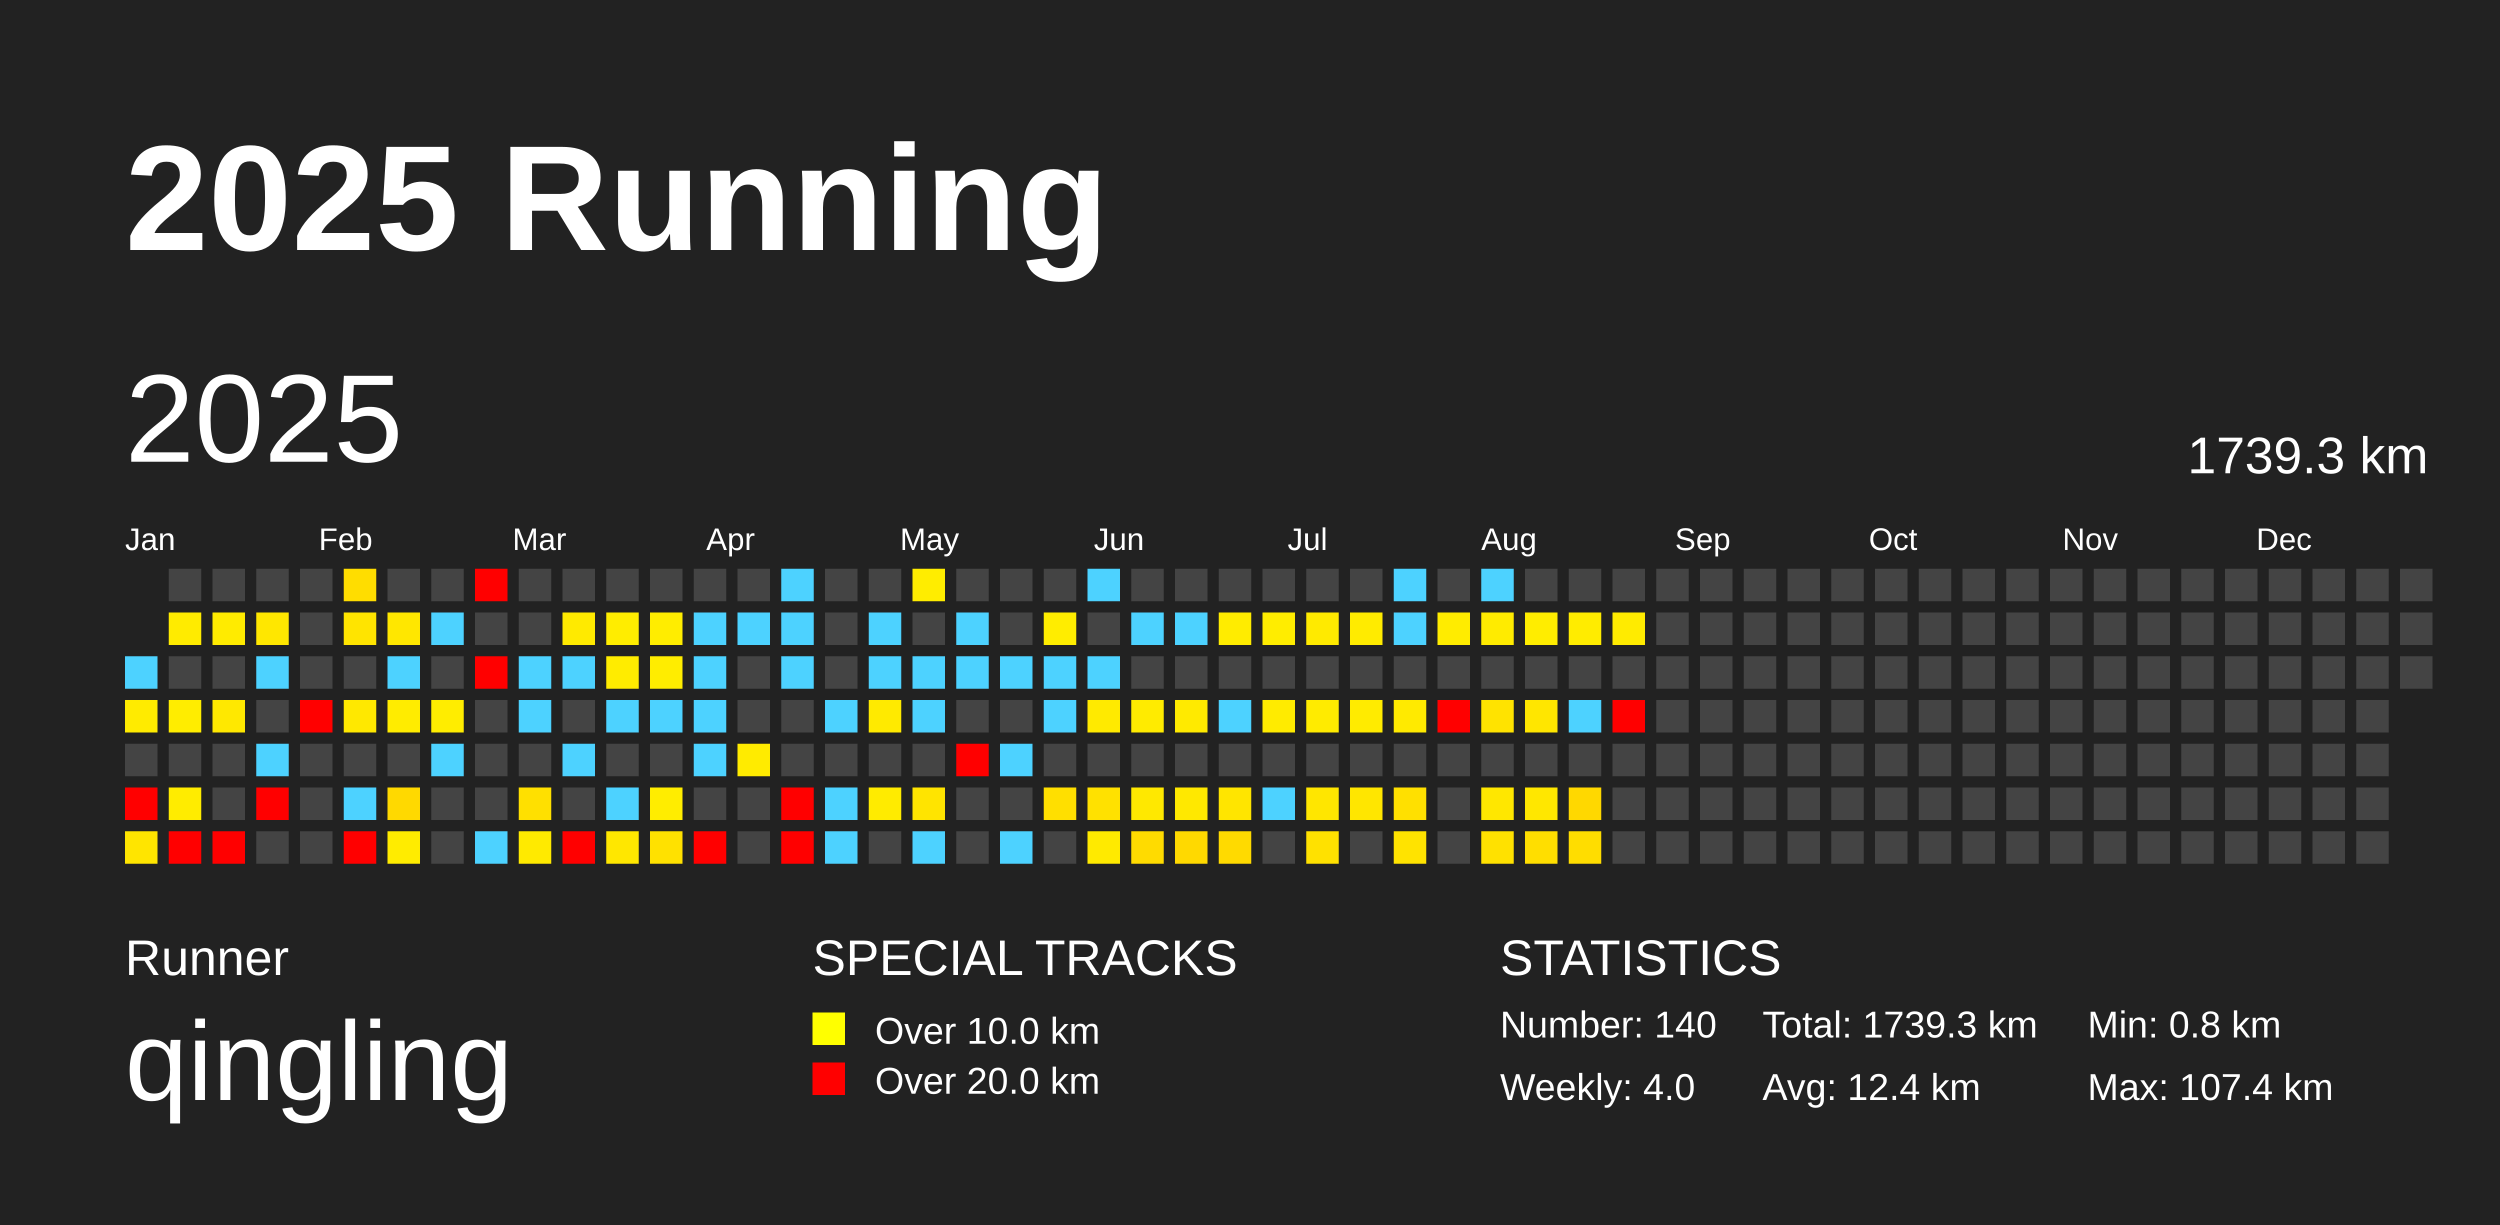
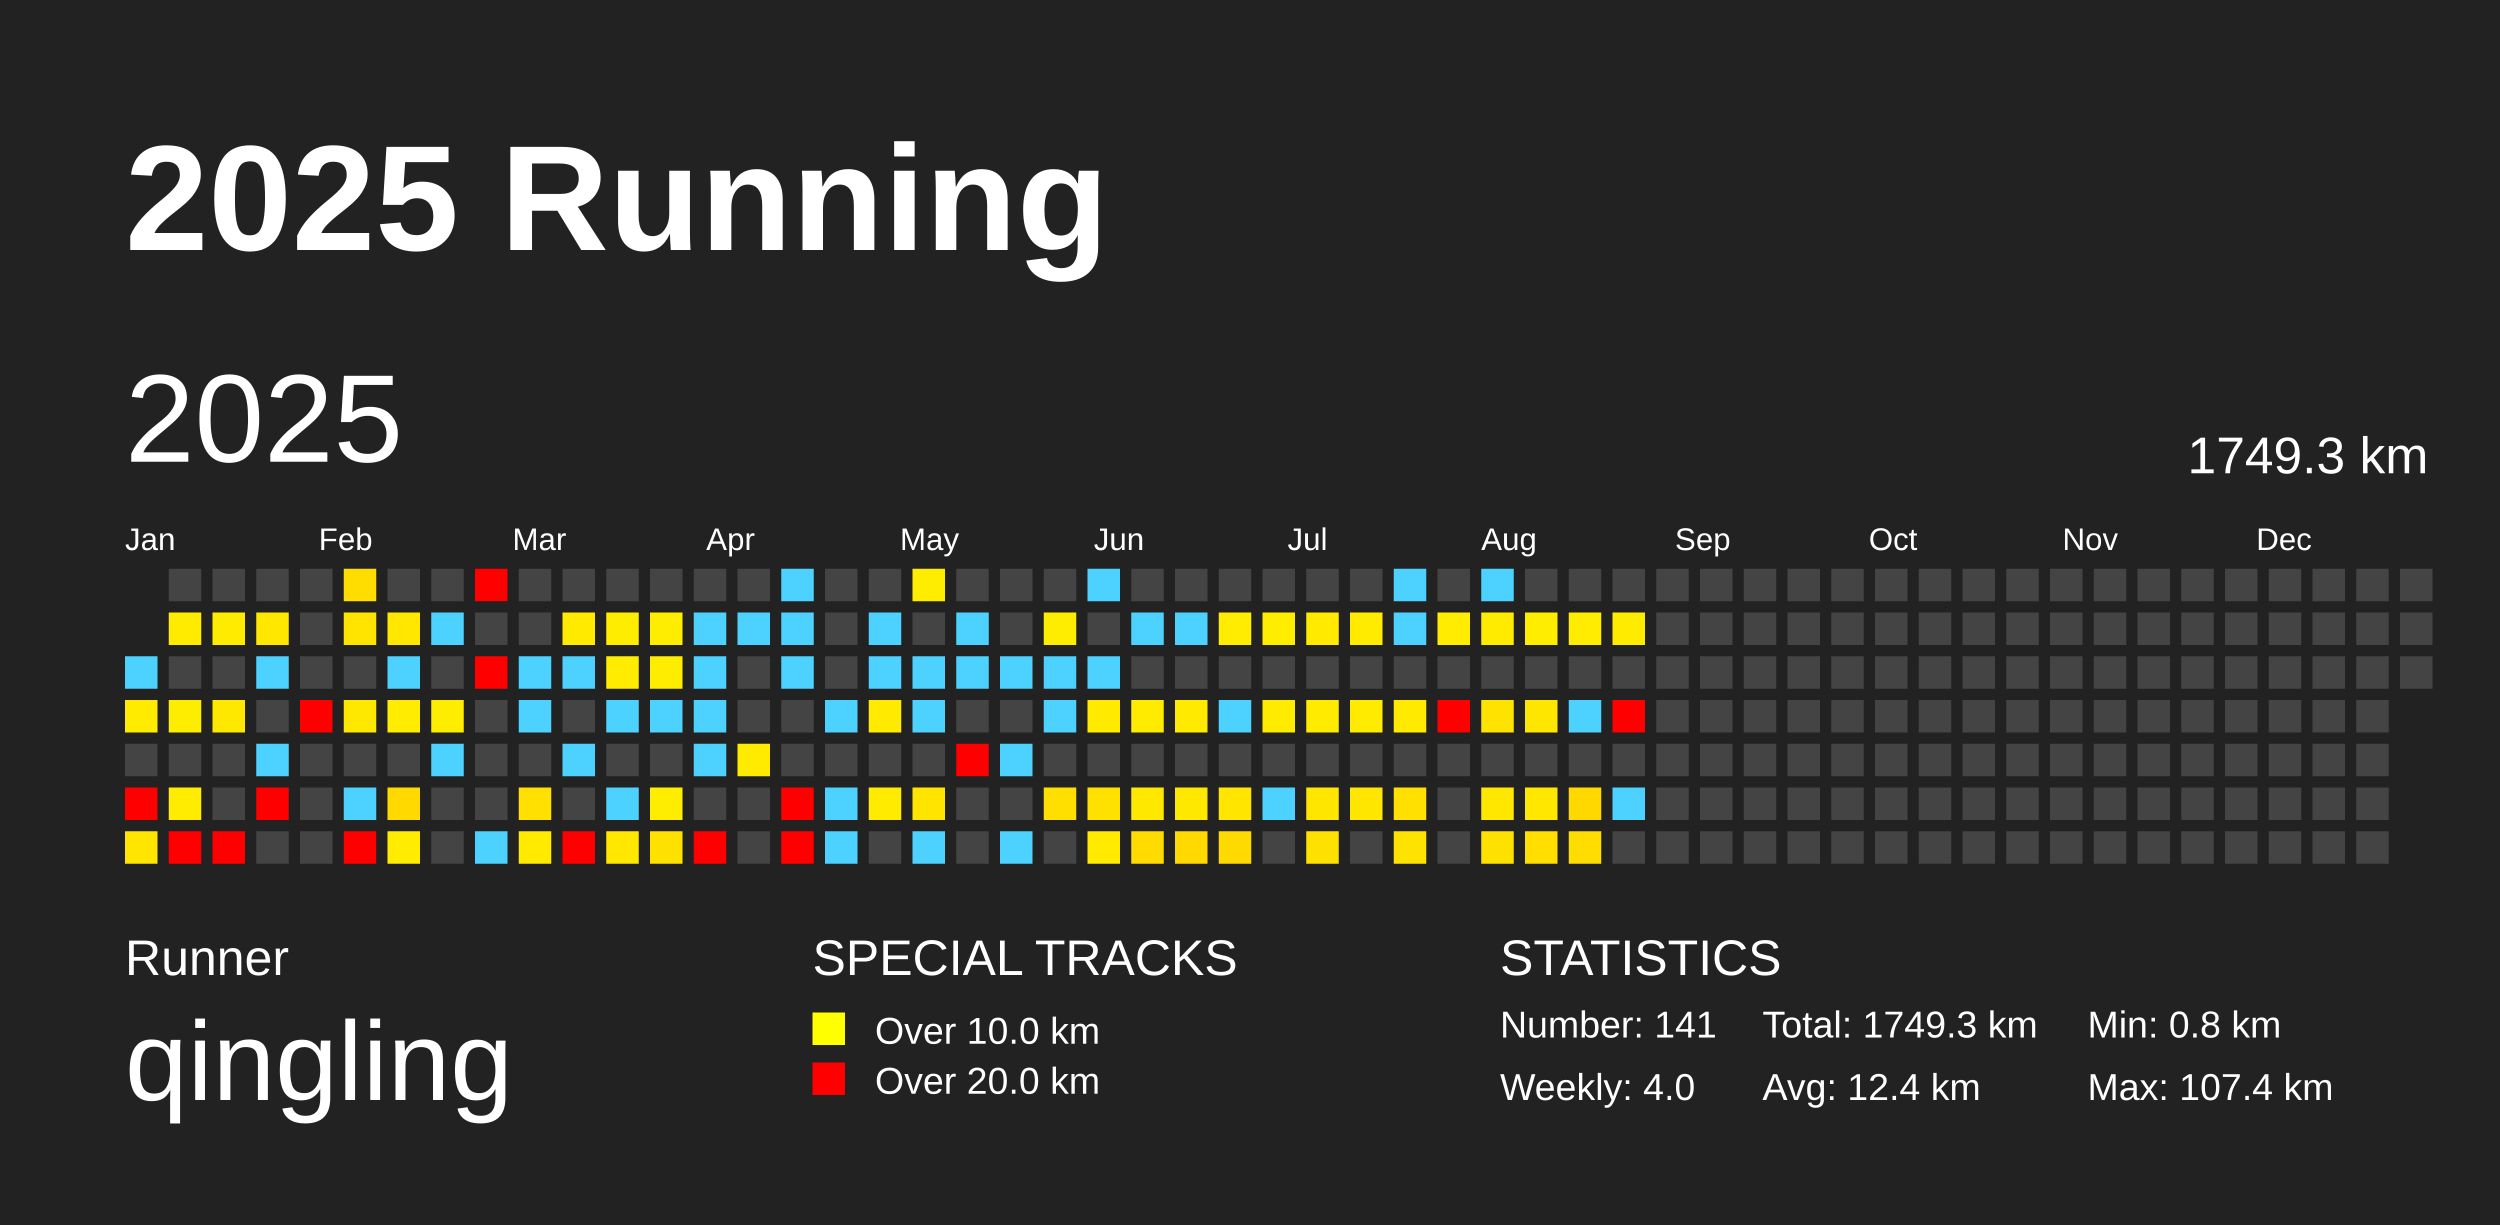
<svg xmlns="http://www.w3.org/2000/svg" baseProfile="full" height="98mm" version="1.1" viewBox="0,0,200,98" width="200mm">
  <defs />
  <rect fill="#222222" height="98" width="200" x="0" y="0" />
  <text fill="#FFFFFF" style="font-size:12px; font-family:Arial; font-weight:bold;" x="10" y="20">2025 Running</text>
  <text fill="#FFFFFF" style="font-size:4px; font-family:Arial" x="10" y="78">Runner</text>
  <text fill="#FFFFFF" style="font-size:9px; font-family:Arial" x="10" y="88">qingling</text>
  <text fill="#FFFFFF" style="font-size:4px; font-family:Arial" x="65" y="78">SPECIAL TRACKS</text>
  <rect fill="yellow" height="2.6" width="2.6" x="65" y="81" />
  <text fill="#FFFFFF" style="font-size:3px; font-family:Arial" x="70" y="83.5">Over 10.0 km</text>
  <rect fill="red" height="2.6" width="2.6" x="65" y="85" />
  <text fill="#FFFFFF" style="font-size:3px; font-family:Arial" x="70" y="87.5">Over 20.0 km</text>
  <text fill="#FFFFFF" style="font-size:4px; font-family:Arial" x="120" y="78">STATISTICS</text>
-   <text fill="#FFFFFF" style="font-size:3px; font-family:Arial" x="120" y="83">Number: 140</text>
+   <text fill="#FFFFFF" style="font-size:3px; font-family:Arial" x="120" y="83">Number: 141</text>
  <text fill="#FFFFFF" style="font-size:3px; font-family:Arial" x="120" y="88">Weekly: 4.0</text>
-   <text fill="#FFFFFF" style="font-size:3px; font-family:Arial" x="141" y="83">Total: 1739.3 km</text>
+   <text fill="#FFFFFF" style="font-size:3px; font-family:Arial" x="141" y="83">Total: 1749.3 km</text>
  <text fill="#FFFFFF" style="font-size:3px; font-family:Arial" x="141" y="88">Avg: 12.4 km</text>
  <text fill="#FFFFFF" style="font-size:3px; font-family:Arial" x="167" y="83">Min: 0.8 km</text>
  <text fill="#FFFFFF" style="font-size:3px; font-family:Arial" x="167" y="88">Max: 107.4 km</text>
  <text dominant-baseline="hanging" fill="#FFFFFF" style="font-size:10.0px; font-family:Arial;" x="10" y="30">2025</text>
-   <text dominant-baseline="hanging" fill="#FFFFFF" style="font-size:4.125px; font-family:Arial;" x="175" y="35">1739.3 km</text>
+   <text dominant-baseline="hanging" fill="#FFFFFF" style="font-size:4.125px; font-family:Arial;" x="175" y="35">1749.3 km</text>
  <text fill="#FFFFFF" style="font-size:2.5px; font-family:Arial" x="10.0" y="44">Jan</text>
  <text fill="#FFFFFF" style="font-size:2.5px; font-family:Arial" x="25.5" y="44">Feb</text>
  <text fill="#FFFFFF" style="font-size:2.5px; font-family:Arial" x="41.0" y="44">Mar</text>
  <text fill="#FFFFFF" style="font-size:2.5px; font-family:Arial" x="56.5" y="44">Apr</text>
  <text fill="#FFFFFF" style="font-size:2.5px; font-family:Arial" x="72.0" y="44">May</text>
  <text fill="#FFFFFF" style="font-size:2.5px; font-family:Arial" x="87.5" y="44">Jun</text>
  <text fill="#FFFFFF" style="font-size:2.5px; font-family:Arial" x="103.0" y="44">Jul</text>
  <text fill="#FFFFFF" style="font-size:2.5px; font-family:Arial" x="118.5" y="44">Aug</text>
  <text fill="#FFFFFF" style="font-size:2.5px; font-family:Arial" x="134.0" y="44">Sep</text>
  <text fill="#FFFFFF" style="font-size:2.5px; font-family:Arial" x="149.5" y="44">Oct</text>
  <text fill="#FFFFFF" style="font-size:2.5px; font-family:Arial" x="165.0" y="44">Nov</text>
  <text fill="#FFFFFF" style="font-size:2.5px; font-family:Arial" x="180.5" y="44">Dec</text>
  <rect fill="#4dd2ff" height="2.6" width="2.6" x="10.0" y="52.5" />
  <rect fill="#ffeb00" height="2.6" width="2.6" x="10.0" y="56.0" />
  <rect fill="#444444" height="2.6" width="2.6" x="10.0" y="59.5" />
  <rect fill="red" height="2.6" width="2.6" x="10.0" y="63.0" />
  <rect fill="#ffe500" height="2.6" width="2.6" x="10.0" y="66.5" />
  <rect fill="#444444" height="2.6" width="2.6" x="13.5" y="45.5" />
  <rect fill="#ffeb00" height="2.6" width="2.6" x="13.5" y="49.0" />
  <rect fill="#444444" height="2.6" width="2.6" x="13.5" y="52.5" />
  <rect fill="#ffed00" height="2.6" width="2.6" x="13.5" y="56.0" />
  <rect fill="#444444" height="2.6" width="2.6" x="13.5" y="59.5" />
  <rect fill="#ffec00" height="2.6" width="2.6" x="13.5" y="63.0" />
  <rect fill="red" height="2.6" width="2.6" x="13.5" y="66.5" />
  <rect fill="#444444" height="2.6" width="2.6" x="17.0" y="45.5" />
  <rect fill="#ffeb00" height="2.6" width="2.6" x="17.0" y="49.0" />
  <rect fill="#444444" height="2.6" width="2.6" x="17.0" y="52.5" />
  <rect fill="#ffe800" height="2.6" width="2.6" x="17.0" y="56.0" />
  <rect fill="#444444" height="2.6" width="2.6" x="17.0" y="59.5" />
  <rect fill="#444444" height="2.6" width="2.6" x="17.0" y="63.0" />
  <rect fill="red" height="2.6" width="2.6" x="17.0" y="66.5" />
  <rect fill="#444444" height="2.6" width="2.6" x="20.5" y="45.5" />
  <rect fill="#ffe700" height="2.6" width="2.6" x="20.5" y="49.0" />
  <rect fill="#4dd2ff" height="2.6" width="2.6" x="20.5" y="52.5" />
  <rect fill="#444444" height="2.6" width="2.6" x="20.5" y="56.0" />
  <rect fill="#4dd2ff" height="2.6" width="2.6" x="20.5" y="59.5" />
  <rect fill="red" height="2.6" width="2.6" x="20.5" y="63.0" />
  <rect fill="#444444" height="2.6" width="2.6" x="20.5" y="66.5" />
  <rect fill="#444444" height="2.6" width="2.6" x="24.0" y="45.5" />
  <rect fill="#444444" height="2.6" width="2.6" x="24.0" y="49.0" />
  <rect fill="#444444" height="2.6" width="2.6" x="24.0" y="52.5" />
  <rect fill="red" height="2.6" width="2.6" x="24.0" y="56.0" />
  <rect fill="#444444" height="2.6" width="2.6" x="24.0" y="59.5" />
  <rect fill="#444444" height="2.6" width="2.6" x="24.0" y="63.0" />
  <rect fill="#444444" height="2.6" width="2.6" x="24.0" y="66.5" />
  <rect fill="#ffdd00" height="2.6" width="2.6" x="27.5" y="45.5" />
  <rect fill="#ffe400" height="2.6" width="2.6" x="27.5" y="49.0" />
  <rect fill="#444444" height="2.6" width="2.6" x="27.5" y="52.5" />
  <rect fill="#ffe800" height="2.6" width="2.6" x="27.5" y="56.0" />
  <rect fill="#444444" height="2.6" width="2.6" x="27.5" y="59.5" />
  <rect fill="#4dd2ff" height="2.6" width="2.6" x="27.5" y="63.0" />
  <rect fill="red" height="2.6" width="2.6" x="27.5" y="66.5" />
  <rect fill="#444444" height="2.6" width="2.6" x="31.0" y="45.5" />
  <rect fill="#ffe700" height="2.6" width="2.6" x="31.0" y="49.0" />
  <rect fill="#4dd2ff" height="2.6" width="2.6" x="31.0" y="52.5" />
  <rect fill="#ffec00" height="2.6" width="2.6" x="31.0" y="56.0" />
  <rect fill="#444444" height="2.6" width="2.6" x="31.0" y="59.5" />
  <rect fill="#ffd900" height="2.6" width="2.6" x="31.0" y="63.0" />
  <rect fill="#ffec00" height="2.6" width="2.6" x="31.0" y="66.5" />
  <rect fill="#444444" height="2.6" width="2.6" x="34.5" y="45.5" />
  <rect fill="#4dd2ff" height="2.6" width="2.6" x="34.5" y="49.0" />
  <rect fill="#444444" height="2.6" width="2.6" x="34.5" y="52.5" />
  <rect fill="#ffed00" height="2.6" width="2.6" x="34.5" y="56.0" />
  <rect fill="#4dd2ff" height="2.6" width="2.6" x="34.5" y="59.5" />
  <rect fill="#444444" height="2.6" width="2.6" x="34.5" y="63.0" />
  <rect fill="#444444" height="2.6" width="2.6" x="34.5" y="66.5" />
  <rect fill="red" height="2.6" width="2.6" x="38.0" y="45.5" />
  <rect fill="#444444" height="2.6" width="2.6" x="38.0" y="49.0" />
  <rect fill="red" height="2.6" width="2.6" x="38.0" y="52.5" />
  <rect fill="#444444" height="2.6" width="2.6" x="38.0" y="56.0" />
  <rect fill="#444444" height="2.6" width="2.6" x="38.0" y="59.5" />
  <rect fill="#444444" height="2.6" width="2.6" x="38.0" y="63.0" />
  <rect fill="#4dd2ff" height="2.6" width="2.6" x="38.0" y="66.5" />
  <rect fill="#444444" height="2.6" width="2.6" x="41.5" y="45.5" />
  <rect fill="#444444" height="2.6" width="2.6" x="41.5" y="49.0" />
  <rect fill="#4dd2ff" height="2.6" width="2.6" x="41.5" y="52.5" />
  <rect fill="#4dd2ff" height="2.6" width="2.6" x="41.5" y="56.0" />
  <rect fill="#444444" height="2.6" width="2.6" x="41.5" y="59.5" />
  <rect fill="#ffe000" height="2.6" width="2.6" x="41.5" y="63.0" />
  <rect fill="#ffea00" height="2.6" width="2.6" x="41.5" y="66.5" />
  <rect fill="#444444" height="2.6" width="2.6" x="45.0" y="45.5" />
  <rect fill="#ffea00" height="2.6" width="2.6" x="45.0" y="49.0" />
  <rect fill="#4dd2ff" height="2.6" width="2.6" x="45.0" y="52.5" />
  <rect fill="#444444" height="2.6" width="2.6" x="45.0" y="56.0" />
  <rect fill="#4dd2ff" height="2.6" width="2.6" x="45.0" y="59.5" />
  <rect fill="#444444" height="2.6" width="2.6" x="45.0" y="63.0" />
  <rect fill="red" height="2.6" width="2.6" x="45.0" y="66.5" />
  <rect fill="#444444" height="2.6" width="2.6" x="48.5" y="45.5" />
  <rect fill="#ffed00" height="2.6" width="2.6" x="48.5" y="49.0" />
  <rect fill="#ffec00" height="2.6" width="2.6" x="48.5" y="52.5" />
  <rect fill="#4dd2ff" height="2.6" width="2.6" x="48.5" y="56.0" />
  <rect fill="#444444" height="2.6" width="2.6" x="48.5" y="59.5" />
  <rect fill="#4dd2ff" height="2.6" width="2.6" x="48.5" y="63.0" />
  <rect fill="#ffe700" height="2.6" width="2.6" x="48.5" y="66.5" />
  <rect fill="#444444" height="2.6" width="2.6" x="52.0" y="45.5" />
  <rect fill="#ffed00" height="2.6" width="2.6" x="52.0" y="49.0" />
  <rect fill="#ffed00" height="2.6" width="2.6" x="52.0" y="52.5" />
  <rect fill="#4dd2ff" height="2.6" width="2.6" x="52.0" y="56.0" />
  <rect fill="#444444" height="2.6" width="2.6" x="52.0" y="59.5" />
  <rect fill="#ffed00" height="2.6" width="2.6" x="52.0" y="63.0" />
  <rect fill="#ffe100" height="2.6" width="2.6" x="52.0" y="66.5" />
  <rect fill="#444444" height="2.6" width="2.6" x="55.5" y="45.5" />
  <rect fill="#4dd2ff" height="2.6" width="2.6" x="55.5" y="49.0" />
  <rect fill="#4dd2ff" height="2.6" width="2.6" x="55.5" y="52.5" />
  <rect fill="#4dd2ff" height="2.6" width="2.6" x="55.5" y="56.0" />
  <rect fill="#4dd2ff" height="2.6" width="2.6" x="55.5" y="59.5" />
  <rect fill="#444444" height="2.6" width="2.6" x="55.5" y="63.0" />
  <rect fill="red" height="2.6" width="2.6" x="55.5" y="66.5" />
  <rect fill="#444444" height="2.6" width="2.6" x="59.0" y="45.5" />
  <rect fill="#4dd2ff" height="2.6" width="2.6" x="59.0" y="49.0" />
  <rect fill="#444444" height="2.6" width="2.6" x="59.0" y="52.5" />
  <rect fill="#444444" height="2.6" width="2.6" x="59.0" y="56.0" />
  <rect fill="#ffeb00" height="2.6" width="2.6" x="59.0" y="59.5" />
  <rect fill="#444444" height="2.6" width="2.6" x="59.0" y="63.0" />
  <rect fill="#444444" height="2.6" width="2.6" x="59.0" y="66.5" />
  <rect fill="#4dd2ff" height="2.6" width="2.6" x="62.5" y="45.5" />
  <rect fill="#4dd2ff" height="2.6" width="2.6" x="62.5" y="49.0" />
  <rect fill="#4dd2ff" height="2.6" width="2.6" x="62.5" y="52.5" />
  <rect fill="#444444" height="2.6" width="2.6" x="62.5" y="56.0" />
  <rect fill="#444444" height="2.6" width="2.6" x="62.5" y="59.5" />
  <rect fill="red" height="2.6" width="2.6" x="62.5" y="63.0" />
  <rect fill="red" height="2.6" width="2.6" x="62.5" y="66.5" />
  <rect fill="#444444" height="2.6" width="2.6" x="66.0" y="45.5" />
  <rect fill="#444444" height="2.6" width="2.6" x="66.0" y="49.0" />
  <rect fill="#444444" height="2.6" width="2.6" x="66.0" y="52.5" />
  <rect fill="#4dd2ff" height="2.6" width="2.6" x="66.0" y="56.0" />
  <rect fill="#444444" height="2.6" width="2.6" x="66.0" y="59.5" />
  <rect fill="#4dd2ff" height="2.6" width="2.6" x="66.0" y="63.0" />
  <rect fill="#4dd2ff" height="2.6" width="2.6" x="66.0" y="66.5" />
  <rect fill="#444444" height="2.6" width="2.6" x="69.5" y="45.5" />
  <rect fill="#4dd2ff" height="2.6" width="2.6" x="69.5" y="49.0" />
  <rect fill="#4dd2ff" height="2.6" width="2.6" x="69.5" y="52.5" />
  <rect fill="#ffea00" height="2.6" width="2.6" x="69.5" y="56.0" />
  <rect fill="#444444" height="2.6" width="2.6" x="69.5" y="59.5" />
  <rect fill="#ffeb00" height="2.6" width="2.6" x="69.5" y="63.0" />
  <rect fill="#444444" height="2.6" width="2.6" x="69.5" y="66.5" />
  <rect fill="#ffed00" height="2.6" width="2.6" x="73.0" y="45.5" />
  <rect fill="#444444" height="2.6" width="2.6" x="73.0" y="49.0" />
  <rect fill="#4dd2ff" height="2.6" width="2.6" x="73.0" y="52.5" />
  <rect fill="#4dd2ff" height="2.6" width="2.6" x="73.0" y="56.0" />
  <rect fill="#444444" height="2.6" width="2.6" x="73.0" y="59.5" />
  <rect fill="#ffe400" height="2.6" width="2.6" x="73.0" y="63.0" />
  <rect fill="#4dd2ff" height="2.6" width="2.6" x="73.0" y="66.5" />
  <rect fill="#444444" height="2.6" width="2.6" x="76.5" y="45.5" />
  <rect fill="#4dd2ff" height="2.6" width="2.6" x="76.5" y="49.0" />
  <rect fill="#4dd2ff" height="2.6" width="2.6" x="76.5" y="52.5" />
  <rect fill="#444444" height="2.6" width="2.6" x="76.5" y="56.0" />
  <rect fill="red" height="2.6" width="2.6" x="76.5" y="59.5" />
  <rect fill="#444444" height="2.6" width="2.6" x="76.5" y="63.0" />
  <rect fill="#444444" height="2.6" width="2.6" x="76.5" y="66.5" />
  <rect fill="#444444" height="2.6" width="2.6" x="80.0" y="45.5" />
  <rect fill="#444444" height="2.6" width="2.6" x="80.0" y="49.0" />
  <rect fill="#4dd2ff" height="2.6" width="2.6" x="80.0" y="52.5" />
  <rect fill="#444444" height="2.6" width="2.6" x="80.0" y="56.0" />
  <rect fill="#4dd2ff" height="2.6" width="2.6" x="80.0" y="59.5" />
  <rect fill="#444444" height="2.6" width="2.6" x="80.0" y="63.0" />
  <rect fill="#4dd2ff" height="2.6" width="2.6" x="80.0" y="66.5" />
  <rect fill="#444444" height="2.6" width="2.6" x="83.5" y="45.5" />
  <rect fill="#ffed00" height="2.6" width="2.6" x="83.5" y="49.0" />
  <rect fill="#4dd2ff" height="2.6" width="2.6" x="83.5" y="52.5" />
  <rect fill="#4dd2ff" height="2.6" width="2.6" x="83.5" y="56.0" />
  <rect fill="#444444" height="2.6" width="2.6" x="83.5" y="59.5" />
  <rect fill="#ffdf00" height="2.6" width="2.6" x="83.5" y="63.0" />
  <rect fill="#444444" height="2.6" width="2.6" x="83.5" y="66.5" />
  <rect fill="#4dd2ff" height="2.6" width="2.6" x="87.0" y="45.5" />
  <rect fill="#444444" height="2.6" width="2.6" x="87.0" y="49.0" />
  <rect fill="#4dd2ff" height="2.6" width="2.6" x="87.0" y="52.5" />
  <rect fill="#ffea00" height="2.6" width="2.6" x="87.0" y="56.0" />
  <rect fill="#444444" height="2.6" width="2.6" x="87.0" y="59.5" />
  <rect fill="#ffe100" height="2.6" width="2.6" x="87.0" y="63.0" />
  <rect fill="#ffea00" height="2.6" width="2.6" x="87.0" y="66.5" />
  <rect fill="#444444" height="2.6" width="2.6" x="90.5" y="45.5" />
  <rect fill="#4dd2ff" height="2.6" width="2.6" x="90.5" y="49.0" />
  <rect fill="#444444" height="2.6" width="2.6" x="90.5" y="52.5" />
  <rect fill="#ffeb00" height="2.6" width="2.6" x="90.5" y="56.0" />
  <rect fill="#444444" height="2.6" width="2.6" x="90.5" y="59.5" />
  <rect fill="#ffe800" height="2.6" width="2.6" x="90.5" y="63.0" />
  <rect fill="#ffdb00" height="2.6" width="2.6" x="90.5" y="66.5" />
  <rect fill="#444444" height="2.6" width="2.6" x="94.0" y="45.5" />
  <rect fill="#4dd2ff" height="2.6" width="2.6" x="94.0" y="49.0" />
  <rect fill="#444444" height="2.6" width="2.6" x="94.0" y="52.5" />
  <rect fill="#ffea00" height="2.6" width="2.6" x="94.0" y="56.0" />
  <rect fill="#444444" height="2.6" width="2.6" x="94.0" y="59.5" />
  <rect fill="#ffe800" height="2.6" width="2.6" x="94.0" y="63.0" />
  <rect fill="#ffd900" height="2.6" width="2.6" x="94.0" y="66.5" />
  <rect fill="#444444" height="2.6" width="2.6" x="97.5" y="45.5" />
  <rect fill="#ffec00" height="2.6" width="2.6" x="97.5" y="49.0" />
  <rect fill="#444444" height="2.6" width="2.6" x="97.5" y="52.5" />
  <rect fill="#4dd2ff" height="2.6" width="2.6" x="97.5" y="56.0" />
  <rect fill="#444444" height="2.6" width="2.6" x="97.5" y="59.5" />
  <rect fill="#ffe500" height="2.6" width="2.6" x="97.5" y="63.0" />
  <rect fill="#ffda00" height="2.6" width="2.6" x="97.5" y="66.5" />
  <rect fill="#444444" height="2.6" width="2.6" x="101.0" y="45.5" />
  <rect fill="#ffed00" height="2.6" width="2.6" x="101.0" y="49.0" />
  <rect fill="#444444" height="2.6" width="2.6" x="101.0" y="52.5" />
  <rect fill="#ffeb00" height="2.6" width="2.6" x="101.0" y="56.0" />
  <rect fill="#444444" height="2.6" width="2.6" x="101.0" y="59.5" />
  <rect fill="#4dd2ff" height="2.6" width="2.6" x="101.0" y="63.0" />
  <rect fill="#444444" height="2.6" width="2.6" x="101.0" y="66.5" />
  <rect fill="#444444" height="2.6" width="2.6" x="104.5" y="45.5" />
  <rect fill="#ffea00" height="2.6" width="2.6" x="104.5" y="49.0" />
  <rect fill="#444444" height="2.6" width="2.6" x="104.5" y="52.5" />
  <rect fill="#ffeb00" height="2.6" width="2.6" x="104.5" y="56.0" />
  <rect fill="#444444" height="2.6" width="2.6" x="104.5" y="59.5" />
  <rect fill="#ffe600" height="2.6" width="2.6" x="104.5" y="63.0" />
  <rect fill="#ffe100" height="2.6" width="2.6" x="104.5" y="66.5" />
  <rect fill="#444444" height="2.6" width="2.6" x="108.0" y="45.5" />
  <rect fill="#ffeb00" height="2.6" width="2.6" x="108.0" y="49.0" />
  <rect fill="#444444" height="2.6" width="2.6" x="108.0" y="52.5" />
  <rect fill="#ffeb00" height="2.6" width="2.6" x="108.0" y="56.0" />
  <rect fill="#444444" height="2.6" width="2.6" x="108.0" y="59.5" />
  <rect fill="#ffe600" height="2.6" width="2.6" x="108.0" y="63.0" />
  <rect fill="#444444" height="2.6" width="2.6" x="108.0" y="66.5" />
  <rect fill="#4dd2ff" height="2.6" width="2.6" x="111.5" y="45.5" />
  <rect fill="#4dd2ff" height="2.6" width="2.6" x="111.5" y="49.0" />
  <rect fill="#444444" height="2.6" width="2.6" x="111.5" y="52.5" />
  <rect fill="#ffea00" height="2.6" width="2.6" x="111.5" y="56.0" />
  <rect fill="#444444" height="2.6" width="2.6" x="111.5" y="59.5" />
  <rect fill="#ffe000" height="2.6" width="2.6" x="111.5" y="63.0" />
  <rect fill="#ffe300" height="2.6" width="2.6" x="111.5" y="66.5" />
  <rect fill="#444444" height="2.6" width="2.6" x="115.0" y="45.5" />
  <rect fill="#ffec00" height="2.6" width="2.6" x="115.0" y="49.0" />
  <rect fill="#444444" height="2.6" width="2.6" x="115.0" y="52.5" />
  <rect fill="red" height="2.6" width="2.6" x="115.0" y="56.0" />
  <rect fill="#444444" height="2.6" width="2.6" x="115.0" y="59.5" />
  <rect fill="#444444" height="2.6" width="2.6" x="115.0" y="63.0" />
  <rect fill="#444444" height="2.6" width="2.6" x="115.0" y="66.5" />
  <rect fill="#4dd2ff" height="2.6" width="2.6" x="118.5" y="45.5" />
  <rect fill="#ffeb00" height="2.6" width="2.6" x="118.5" y="49.0" />
  <rect fill="#444444" height="2.6" width="2.6" x="118.5" y="52.5" />
  <rect fill="#ffe300" height="2.6" width="2.6" x="118.5" y="56.0" />
  <rect fill="#444444" height="2.6" width="2.6" x="118.5" y="59.5" />
  <rect fill="#ffe700" height="2.6" width="2.6" x="118.5" y="63.0" />
  <rect fill="#ffe100" height="2.6" width="2.6" x="118.5" y="66.5" />
  <rect fill="#444444" height="2.6" width="2.6" x="122.0" y="45.5" />
  <rect fill="#ffed00" height="2.6" width="2.6" x="122.0" y="49.0" />
  <rect fill="#444444" height="2.6" width="2.6" x="122.0" y="52.5" />
  <rect fill="#ffe600" height="2.6" width="2.6" x="122.0" y="56.0" />
  <rect fill="#444444" height="2.6" width="2.6" x="122.0" y="59.5" />
  <rect fill="#ffe700" height="2.6" width="2.6" x="122.0" y="63.0" />
  <rect fill="#ffde00" height="2.6" width="2.6" x="122.0" y="66.5" />
  <rect fill="#444444" height="2.6" width="2.6" x="125.5" y="45.5" />
  <rect fill="#ffec00" height="2.6" width="2.6" x="125.5" y="49.0" />
  <rect fill="#444444" height="2.6" width="2.6" x="125.5" y="52.5" />
  <rect fill="#4dd2ff" height="2.6" width="2.6" x="125.5" y="56.0" />
  <rect fill="#444444" height="2.6" width="2.6" x="125.5" y="59.5" />
  <rect fill="#ffd800" height="2.6" width="2.6" x="125.5" y="63.0" />
  <rect fill="#ffdd00" height="2.6" width="2.6" x="125.5" y="66.5" />
  <rect fill="#444444" height="2.6" width="2.6" x="129.0" y="45.5" />
  <rect fill="#ffeb00" height="2.6" width="2.6" x="129.0" y="49.0" />
  <rect fill="#444444" height="2.6" width="2.6" x="129.0" y="52.5" />
  <rect fill="red" height="2.6" width="2.6" x="129.0" y="56.0" />
  <rect fill="#444444" height="2.6" width="2.6" x="129.0" y="59.5" />
-   <rect fill="#444444" height="2.6" width="2.6" x="129.0" y="63.0" />
+   <rect fill="#4dd2ff" height="2.6" width="2.6" x="129.0" y="63.0" />
  <rect fill="#444444" height="2.6" width="2.6" x="129.0" y="66.5" />
  <rect fill="#444444" height="2.6" width="2.6" x="132.5" y="45.5" />
  <rect fill="#444444" height="2.6" width="2.6" x="132.5" y="49.0" />
  <rect fill="#444444" height="2.6" width="2.6" x="132.5" y="52.5" />
  <rect fill="#444444" height="2.6" width="2.6" x="132.5" y="56.0" />
  <rect fill="#444444" height="2.6" width="2.6" x="132.5" y="59.5" />
  <rect fill="#444444" height="2.6" width="2.6" x="132.5" y="63.0" />
  <rect fill="#444444" height="2.6" width="2.6" x="132.5" y="66.5" />
  <rect fill="#444444" height="2.6" width="2.6" x="136.0" y="45.5" />
  <rect fill="#444444" height="2.6" width="2.6" x="136.0" y="49.0" />
  <rect fill="#444444" height="2.6" width="2.6" x="136.0" y="52.5" />
  <rect fill="#444444" height="2.6" width="2.6" x="136.0" y="56.0" />
  <rect fill="#444444" height="2.6" width="2.6" x="136.0" y="59.5" />
  <rect fill="#444444" height="2.6" width="2.6" x="136.0" y="63.0" />
  <rect fill="#444444" height="2.6" width="2.6" x="136.0" y="66.5" />
  <rect fill="#444444" height="2.6" width="2.6" x="139.5" y="45.5" />
  <rect fill="#444444" height="2.6" width="2.6" x="139.5" y="49.0" />
  <rect fill="#444444" height="2.6" width="2.6" x="139.5" y="52.5" />
  <rect fill="#444444" height="2.6" width="2.6" x="139.5" y="56.0" />
  <rect fill="#444444" height="2.6" width="2.6" x="139.5" y="59.5" />
  <rect fill="#444444" height="2.6" width="2.6" x="139.5" y="63.0" />
  <rect fill="#444444" height="2.6" width="2.6" x="139.5" y="66.5" />
  <rect fill="#444444" height="2.6" width="2.6" x="143.0" y="45.5" />
  <rect fill="#444444" height="2.6" width="2.6" x="143.0" y="49.0" />
  <rect fill="#444444" height="2.6" width="2.6" x="143.0" y="52.5" />
  <rect fill="#444444" height="2.6" width="2.6" x="143.0" y="56.0" />
  <rect fill="#444444" height="2.6" width="2.6" x="143.0" y="59.5" />
  <rect fill="#444444" height="2.6" width="2.6" x="143.0" y="63.0" />
  <rect fill="#444444" height="2.6" width="2.6" x="143.0" y="66.5" />
  <rect fill="#444444" height="2.6" width="2.6" x="146.5" y="45.5" />
  <rect fill="#444444" height="2.6" width="2.6" x="146.5" y="49.0" />
  <rect fill="#444444" height="2.6" width="2.6" x="146.5" y="52.5" />
  <rect fill="#444444" height="2.6" width="2.6" x="146.5" y="56.0" />
  <rect fill="#444444" height="2.6" width="2.6" x="146.5" y="59.5" />
  <rect fill="#444444" height="2.6" width="2.6" x="146.5" y="63.0" />
  <rect fill="#444444" height="2.6" width="2.6" x="146.5" y="66.5" />
  <rect fill="#444444" height="2.6" width="2.6" x="150.0" y="45.5" />
  <rect fill="#444444" height="2.6" width="2.6" x="150.0" y="49.0" />
  <rect fill="#444444" height="2.6" width="2.6" x="150.0" y="52.5" />
  <rect fill="#444444" height="2.6" width="2.6" x="150.0" y="56.0" />
  <rect fill="#444444" height="2.6" width="2.6" x="150.0" y="59.5" />
  <rect fill="#444444" height="2.6" width="2.6" x="150.0" y="63.0" />
  <rect fill="#444444" height="2.6" width="2.6" x="150.0" y="66.5" />
  <rect fill="#444444" height="2.6" width="2.6" x="153.5" y="45.5" />
  <rect fill="#444444" height="2.6" width="2.6" x="153.5" y="49.0" />
  <rect fill="#444444" height="2.6" width="2.6" x="153.5" y="52.5" />
  <rect fill="#444444" height="2.6" width="2.6" x="153.5" y="56.0" />
  <rect fill="#444444" height="2.6" width="2.6" x="153.5" y="59.5" />
  <rect fill="#444444" height="2.6" width="2.6" x="153.5" y="63.0" />
  <rect fill="#444444" height="2.6" width="2.6" x="153.5" y="66.5" />
  <rect fill="#444444" height="2.6" width="2.6" x="157.0" y="45.5" />
  <rect fill="#444444" height="2.6" width="2.6" x="157.0" y="49.0" />
  <rect fill="#444444" height="2.6" width="2.6" x="157.0" y="52.5" />
  <rect fill="#444444" height="2.6" width="2.6" x="157.0" y="56.0" />
  <rect fill="#444444" height="2.6" width="2.6" x="157.0" y="59.5" />
  <rect fill="#444444" height="2.6" width="2.6" x="157.0" y="63.0" />
  <rect fill="#444444" height="2.6" width="2.6" x="157.0" y="66.5" />
  <rect fill="#444444" height="2.6" width="2.6" x="160.5" y="45.5" />
  <rect fill="#444444" height="2.6" width="2.6" x="160.5" y="49.0" />
  <rect fill="#444444" height="2.6" width="2.6" x="160.5" y="52.5" />
  <rect fill="#444444" height="2.6" width="2.6" x="160.5" y="56.0" />
  <rect fill="#444444" height="2.6" width="2.6" x="160.5" y="59.5" />
  <rect fill="#444444" height="2.6" width="2.6" x="160.5" y="63.0" />
  <rect fill="#444444" height="2.6" width="2.6" x="160.5" y="66.5" />
  <rect fill="#444444" height="2.6" width="2.6" x="164.0" y="45.5" />
  <rect fill="#444444" height="2.6" width="2.6" x="164.0" y="49.0" />
  <rect fill="#444444" height="2.6" width="2.6" x="164.0" y="52.5" />
  <rect fill="#444444" height="2.6" width="2.6" x="164.0" y="56.0" />
  <rect fill="#444444" height="2.6" width="2.6" x="164.0" y="59.5" />
  <rect fill="#444444" height="2.6" width="2.6" x="164.0" y="63.0" />
  <rect fill="#444444" height="2.6" width="2.6" x="164.0" y="66.5" />
  <rect fill="#444444" height="2.6" width="2.6" x="167.5" y="45.5" />
  <rect fill="#444444" height="2.6" width="2.6" x="167.5" y="49.0" />
  <rect fill="#444444" height="2.6" width="2.6" x="167.5" y="52.5" />
  <rect fill="#444444" height="2.6" width="2.6" x="167.5" y="56.0" />
  <rect fill="#444444" height="2.6" width="2.6" x="167.5" y="59.5" />
  <rect fill="#444444" height="2.6" width="2.6" x="167.5" y="63.0" />
  <rect fill="#444444" height="2.6" width="2.6" x="167.5" y="66.5" />
  <rect fill="#444444" height="2.6" width="2.6" x="171.0" y="45.5" />
  <rect fill="#444444" height="2.6" width="2.6" x="171.0" y="49.0" />
  <rect fill="#444444" height="2.6" width="2.6" x="171.0" y="52.5" />
  <rect fill="#444444" height="2.6" width="2.6" x="171.0" y="56.0" />
  <rect fill="#444444" height="2.6" width="2.6" x="171.0" y="59.5" />
  <rect fill="#444444" height="2.6" width="2.6" x="171.0" y="63.0" />
  <rect fill="#444444" height="2.6" width="2.6" x="171.0" y="66.5" />
  <rect fill="#444444" height="2.6" width="2.6" x="174.5" y="45.5" />
  <rect fill="#444444" height="2.6" width="2.6" x="174.5" y="49.0" />
  <rect fill="#444444" height="2.6" width="2.6" x="174.5" y="52.5" />
  <rect fill="#444444" height="2.6" width="2.6" x="174.5" y="56.0" />
  <rect fill="#444444" height="2.6" width="2.6" x="174.5" y="59.5" />
  <rect fill="#444444" height="2.6" width="2.6" x="174.5" y="63.0" />
  <rect fill="#444444" height="2.6" width="2.6" x="174.5" y="66.5" />
  <rect fill="#444444" height="2.6" width="2.6" x="178.0" y="45.5" />
  <rect fill="#444444" height="2.6" width="2.6" x="178.0" y="49.0" />
  <rect fill="#444444" height="2.6" width="2.6" x="178.0" y="52.5" />
  <rect fill="#444444" height="2.6" width="2.6" x="178.0" y="56.0" />
  <rect fill="#444444" height="2.6" width="2.6" x="178.0" y="59.5" />
  <rect fill="#444444" height="2.6" width="2.6" x="178.0" y="63.0" />
  <rect fill="#444444" height="2.6" width="2.6" x="178.0" y="66.5" />
  <rect fill="#444444" height="2.6" width="2.6" x="181.5" y="45.5" />
  <rect fill="#444444" height="2.6" width="2.6" x="181.5" y="49.0" />
  <rect fill="#444444" height="2.6" width="2.6" x="181.5" y="52.5" />
  <rect fill="#444444" height="2.6" width="2.6" x="181.5" y="56.0" />
  <rect fill="#444444" height="2.6" width="2.6" x="181.5" y="59.5" />
  <rect fill="#444444" height="2.6" width="2.6" x="181.5" y="63.0" />
  <rect fill="#444444" height="2.6" width="2.6" x="181.5" y="66.5" />
  <rect fill="#444444" height="2.6" width="2.6" x="185.0" y="45.5" />
  <rect fill="#444444" height="2.6" width="2.6" x="185.0" y="49.0" />
  <rect fill="#444444" height="2.6" width="2.6" x="185.0" y="52.5" />
  <rect fill="#444444" height="2.6" width="2.6" x="185.0" y="56.0" />
  <rect fill="#444444" height="2.6" width="2.6" x="185.0" y="59.5" />
  <rect fill="#444444" height="2.6" width="2.6" x="185.0" y="63.0" />
  <rect fill="#444444" height="2.6" width="2.6" x="185.0" y="66.5" />
  <rect fill="#444444" height="2.6" width="2.6" x="188.5" y="45.5" />
  <rect fill="#444444" height="2.6" width="2.6" x="188.5" y="49.0" />
  <rect fill="#444444" height="2.6" width="2.6" x="188.5" y="52.5" />
  <rect fill="#444444" height="2.6" width="2.6" x="188.5" y="56.0" />
  <rect fill="#444444" height="2.6" width="2.6" x="188.5" y="59.5" />
  <rect fill="#444444" height="2.6" width="2.6" x="188.5" y="63.0" />
  <rect fill="#444444" height="2.6" width="2.6" x="188.5" y="66.5" />
  <rect fill="#444444" height="2.6" width="2.6" x="192.0" y="45.5" />
  <rect fill="#444444" height="2.6" width="2.6" x="192.0" y="49.0" />
  <rect fill="#444444" height="2.6" width="2.6" x="192.0" y="52.5" />
</svg>
